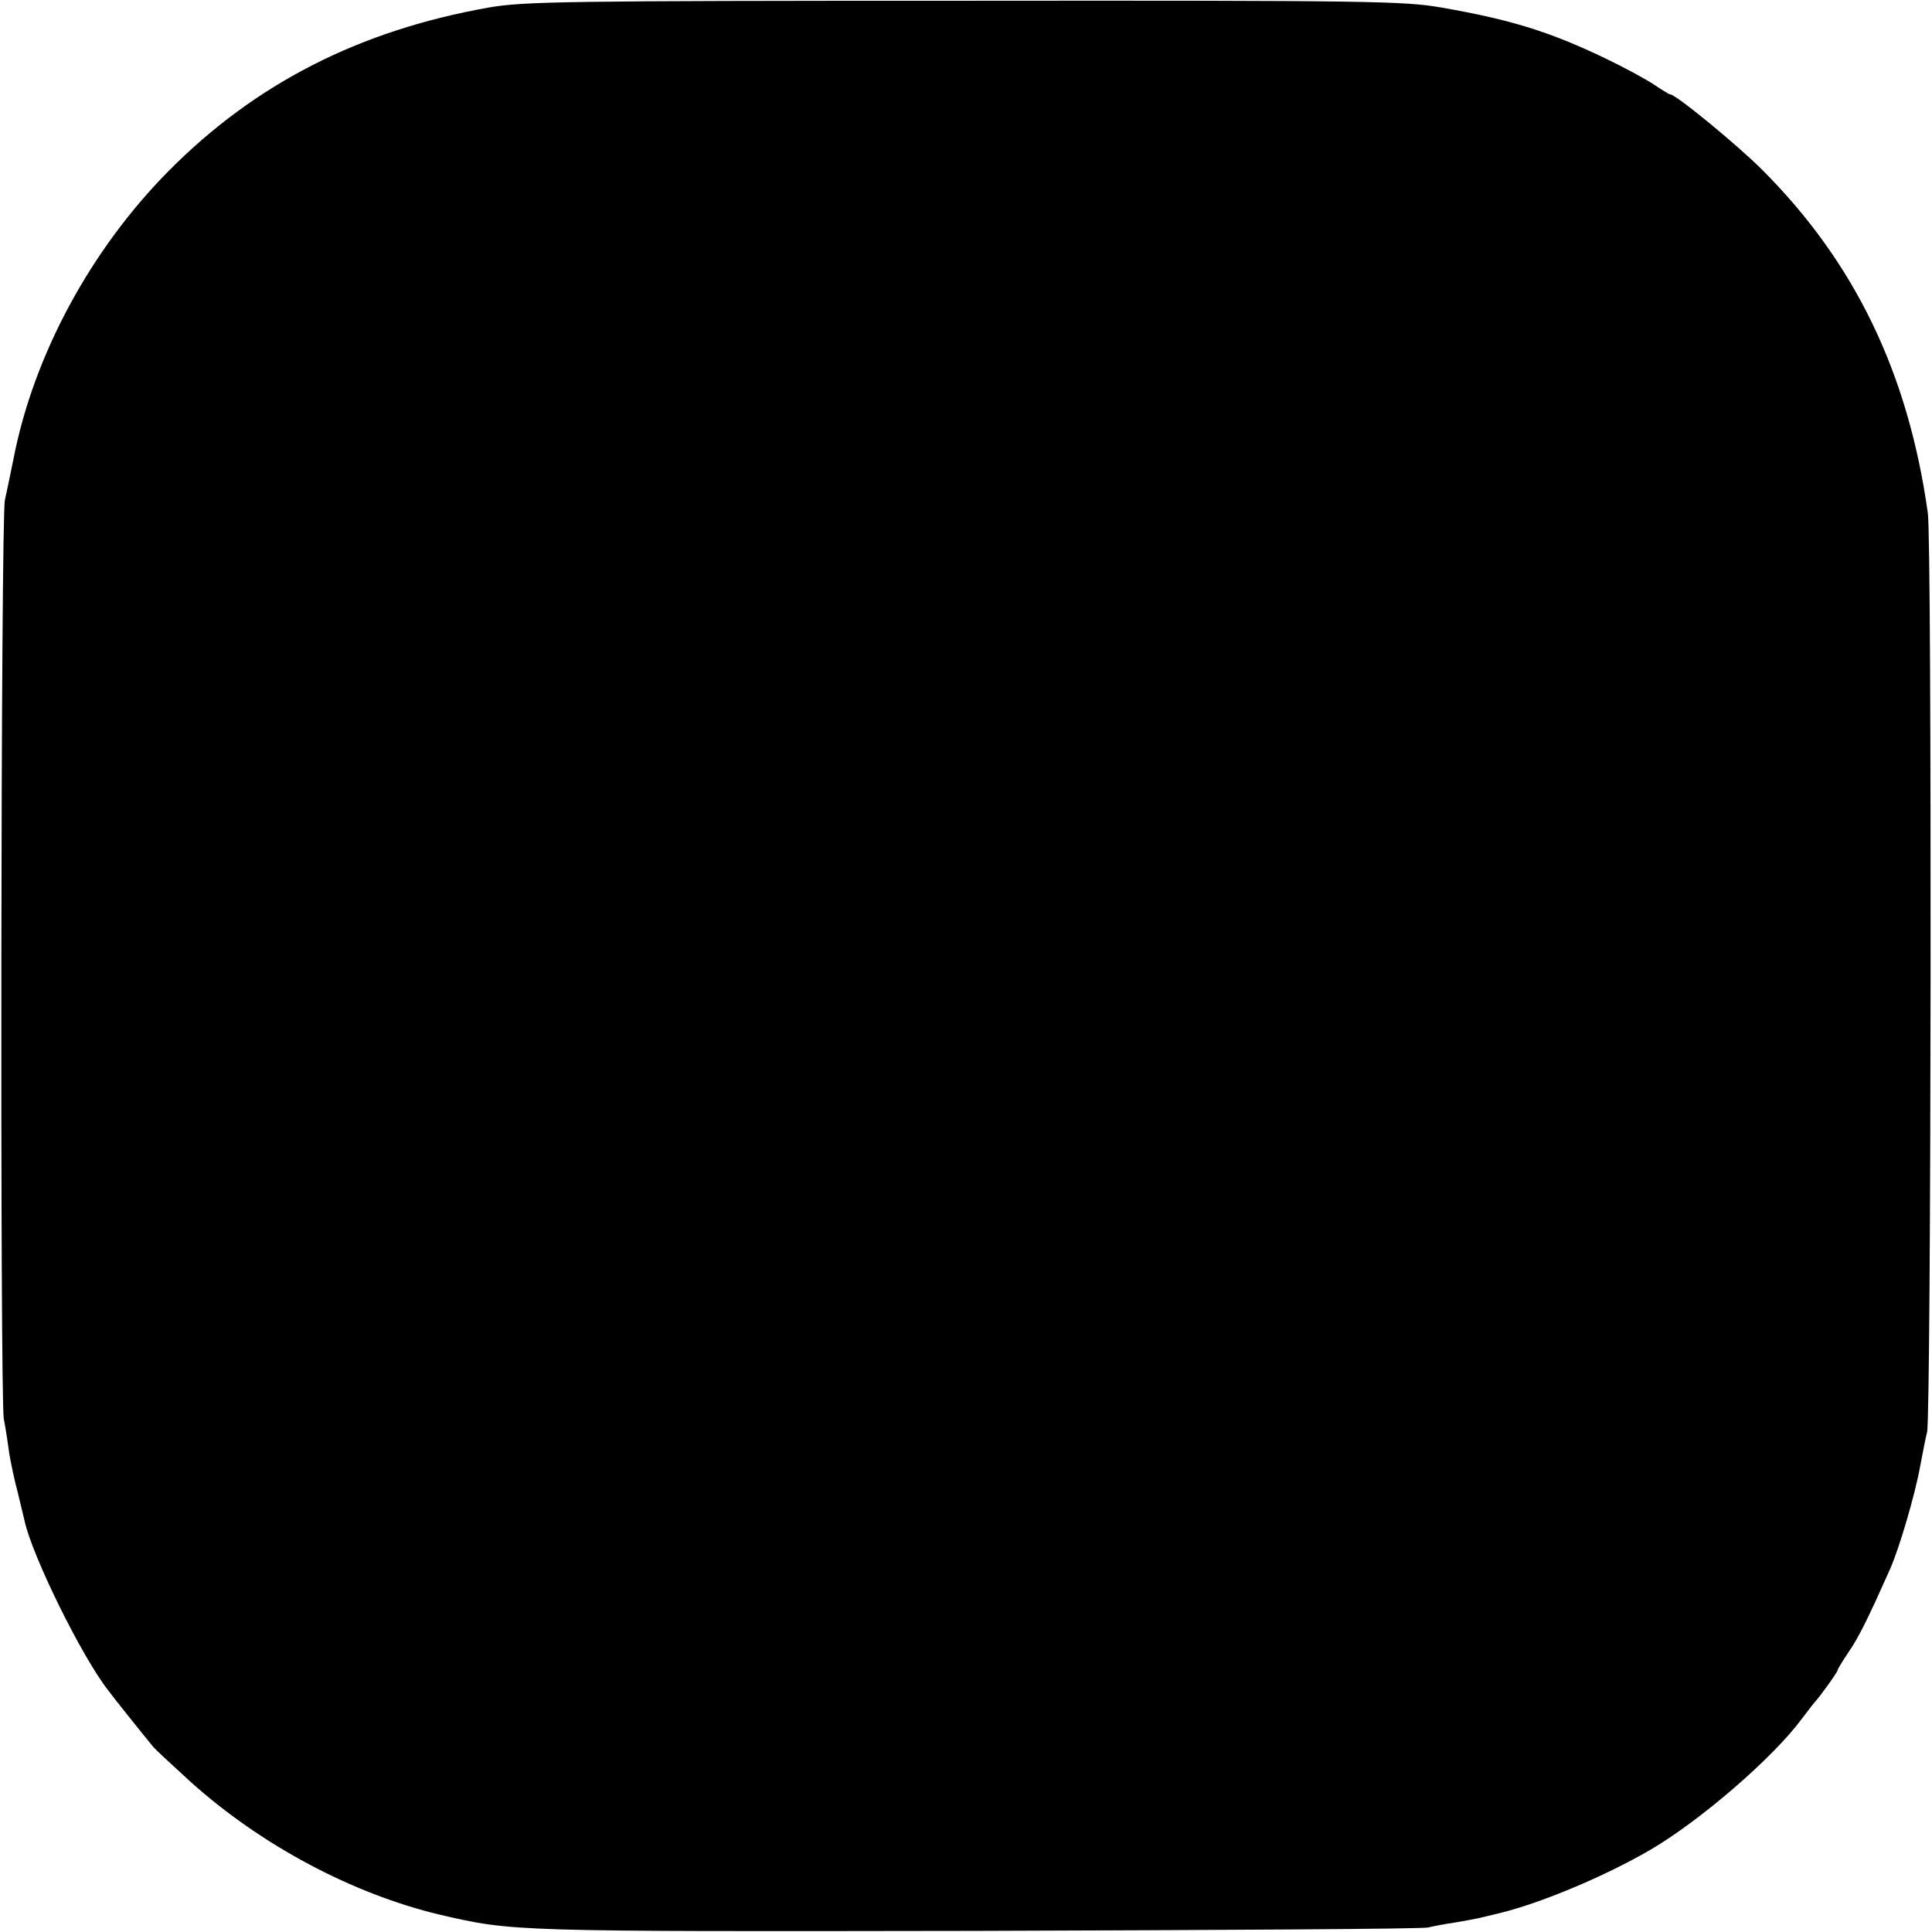
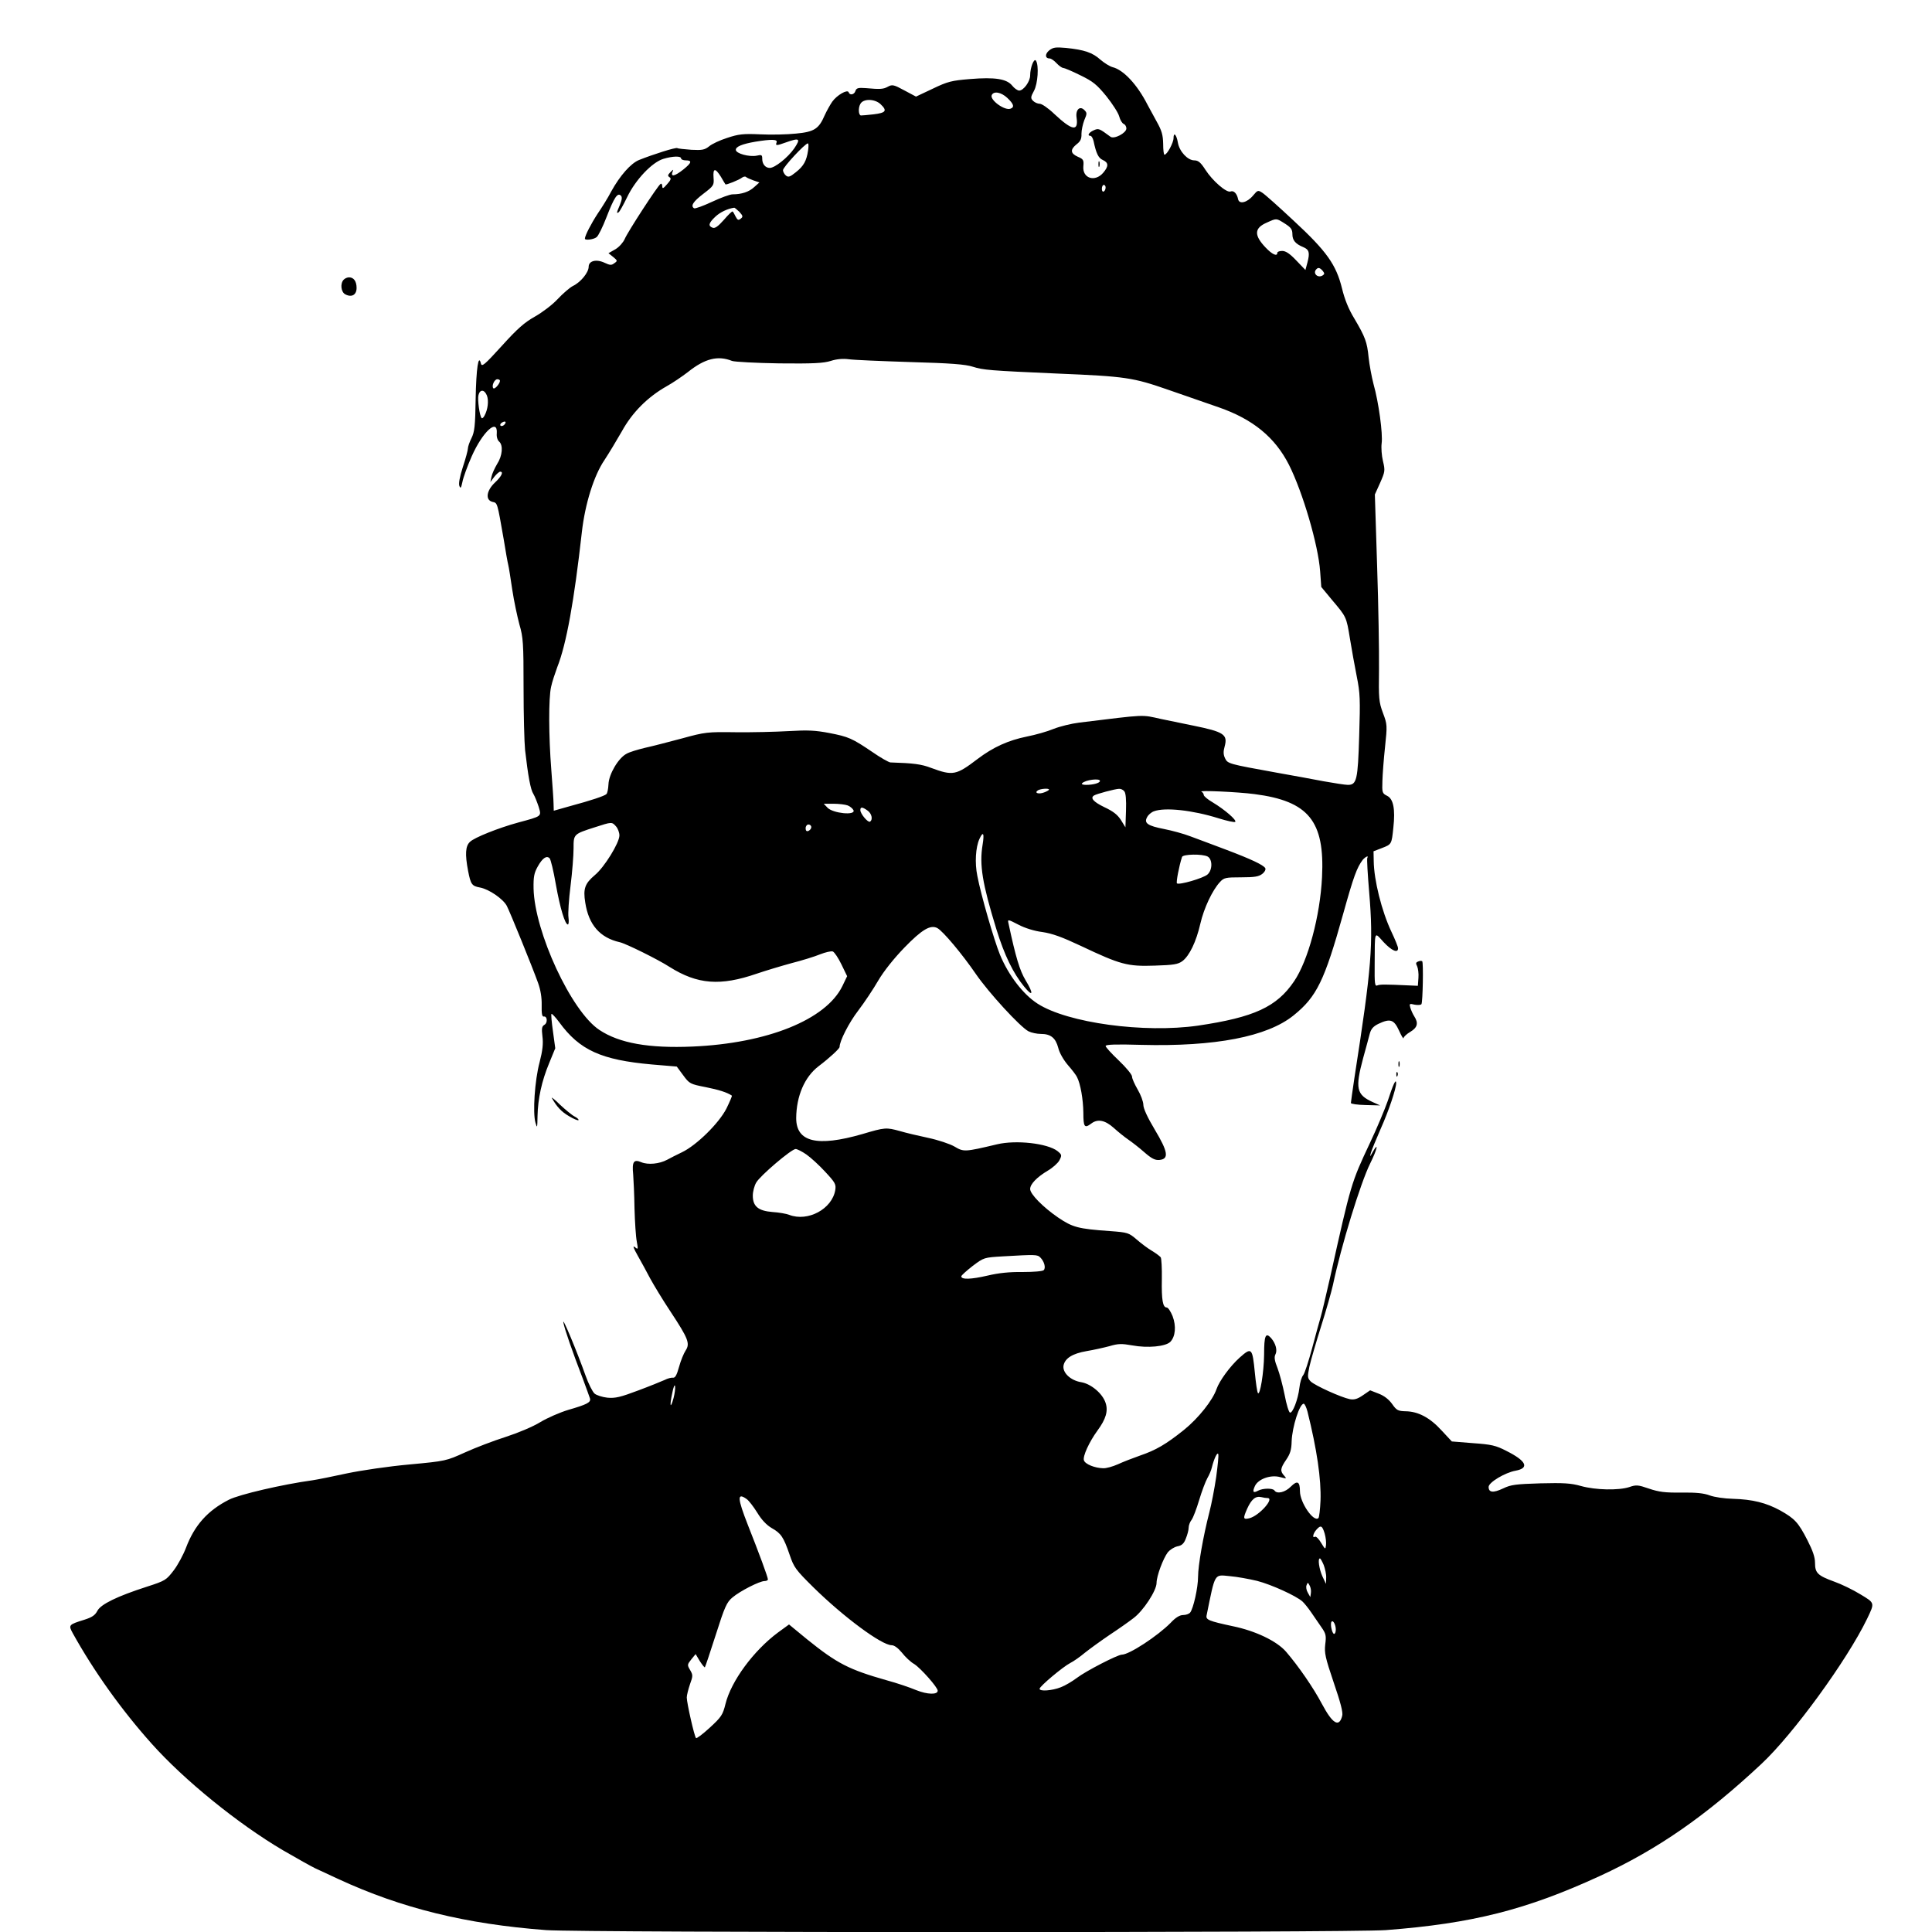
- <svg xmlns="http://www.w3.org/2000/svg" version="1.0" width="512pt" height="512pt" viewBox="0 0 512 512" preserveAspectRatio="xMidYMid meet">
-   <g transform="translate(0,512) scale(0.1,-0.1)" fill="#000000" stroke="none">
-     <path d="M1295 5100 c-344 -61 -619 -202 -848 -433 -207 -209 -358 -489 -411 -762 -9 -44 -19 -93 -23 -110 -11 -45 -13 -2371 -3 -2435 6 -30 12 -73 15 -95 4 -22 13 -67 22 -100 8 -33 16 -67 18 -75 20 -93 152 -361 222 -450 13 -18 102 -129 118 -148 5 -7 51 -49 100 -94 188 -169 430 -297 660 -352 195 -45 184 -45 1425 -43 646 2 1184 5 1195 9 11 3 43 9 70 13 28 5 52 9 55 10 3 0 30 7 60 14 110 26 282 98 404 169 133 78 325 244 401 347 17 22 32 42 35 45 11 11 60 79 60 84 0 3 13 24 29 48 27 39 52 90 110 220 26 60 66 197 80 274 6 33 14 73 18 89 11 45 13 2358 2 2435 -52 372 -194 665 -439 910 -66 66 -229 200 -244 200 -3 0 -22 12 -43 26 -21 14 -78 45 -128 69 -148 71 -251 103 -435 135 -98 17 -184 19 -1265 18 -1066 0 -1168 -2 -1260 -18z" />
+ <svg xmlns="http://www.w3.org/2000/svg" version="1.0" width="1024pt" height="1024pt" viewBox="0 0 1024 1024" preserveAspectRatio="xMidYMid meet">
+   <g transform="translate(0,1024) scale(0.1,-0.1)" fill="#000000" stroke="none">
+     <path d="M5561 9973 c-24 -20 -22 -43 3 -43 7 0 23 -11 36 -25 13 -14 29 -25 35 -25 6 0 47 -17 91 -39 68 -33 87 -49 138 -111 32 -40 63 -88 68 -107 5 -19 16 -37 24 -40 8 -3 14 -14 14 -24 0 -24 -65 -58 -84 -44 -61 45 -63 46 -90 34 -26 -12 -35 -29 -16 -29 5 0 12 -12 16 -27 14 -67 26 -91 49 -101 31 -14 32 -33 2 -68 -44 -51 -111 -29 -105 35 3 32 0 38 -29 50 -40 18 -42 38 -6 67 20 15 26 29 25 55 0 19 7 51 15 72 15 35 15 39 0 54 -24 24 -47 1 -41 -40 11 -76 -23 -70 -118 19 -31 30 -66 54 -77 54 -11 0 -27 7 -35 15 -14 14 -14 20 4 53 21 38 27 135 11 160 -10 17 -31 -36 -31 -78 0 -32 -35 -80 -58 -80 -9 0 -26 12 -37 26 -29 36 -91 46 -224 35 -97 -8 -118 -13 -197 -51 l-89 -42 -62 33 c-55 30 -64 32 -86 20 -25 -14 -41 -15 -119 -8 -40 3 -49 0 -54 -15 -6 -20 -30 -25 -36 -7 -6 17 -62 -15 -87 -50 -11 -16 -29 -48 -40 -72 -31 -72 -55 -88 -152 -97 -46 -5 -132 -7 -190 -4 -91 4 -115 1 -175 -19 -38 -12 -81 -32 -96 -45 -23 -18 -36 -21 -93 -18 -37 3 -71 6 -75 9 -8 5 -125 -32 -203 -63 -44 -18 -101 -83 -147 -166 -17 -33 -50 -86 -72 -118 -34 -52 -68 -117 -68 -133 0 -10 46 -5 62 8 9 6 33 55 53 107 40 103 58 131 76 113 7 -7 6 -21 -5 -48 -19 -44 -19 -48 -7 -40 5 3 25 39 45 80 44 92 132 185 192 203 50 15 94 16 94 2 0 -5 11 -10 25 -10 35 0 31 -13 -14 -49 -44 -35 -67 -40 -57 -13 7 16 6 16 -11 -1 -14 -14 -15 -19 -5 -26 11 -6 8 -15 -12 -37 -21 -24 -25 -26 -26 -11 0 10 -4 16 -9 12 -15 -9 -176 -257 -190 -292 -8 -18 -29 -42 -49 -54 l-37 -21 25 -20 c23 -19 24 -21 6 -33 -15 -12 -23 -11 -51 2 -44 21 -85 11 -85 -21 0 -30 -42 -82 -84 -102 -17 -9 -53 -40 -81 -70 -28 -30 -81 -70 -120 -92 -55 -31 -92 -63 -175 -155 -92 -101 -106 -113 -111 -94 -13 54 -25 -25 -28 -188 -2 -143 -6 -175 -22 -207 -10 -20 -19 -45 -19 -55 0 -9 -12 -54 -27 -99 -17 -53 -23 -88 -18 -100 6 -15 9 -11 16 22 4 22 26 83 49 135 58 131 139 205 133 122 -2 -18 4 -36 12 -43 23 -19 18 -76 -10 -119 -13 -22 -27 -52 -30 -68 l-6 -28 21 28 c12 15 26 27 31 27 19 0 8 -24 -27 -57 -46 -43 -53 -93 -14 -103 27 -6 25 0 60 -200 10 -63 21 -124 24 -135 3 -11 12 -69 21 -130 9 -60 27 -144 38 -185 20 -68 22 -99 22 -335 0 -143 4 -291 8 -330 16 -139 29 -210 44 -233 8 -13 20 -44 28 -68 15 -52 20 -49 -110 -84 -102 -28 -231 -79 -254 -102 -24 -22 -27 -65 -10 -154 14 -72 20 -80 63 -88 48 -9 122 -60 142 -97 18 -35 134 -320 166 -409 13 -36 20 -77 19 -118 -1 -44 2 -61 11 -60 19 4 22 -34 3 -44 -13 -8 -15 -19 -10 -61 5 -38 1 -75 -15 -137 -26 -97 -37 -268 -22 -320 9 -32 10 -30 11 35 2 92 22 185 62 281 l32 78 -12 88 c-7 49 -11 92 -8 94 2 3 21 -17 41 -44 108 -148 222 -200 492 -224 l131 -11 34 -46 c33 -45 37 -47 119 -63 70 -14 114 -28 139 -45 2 -2 -11 -32 -29 -69 -40 -78 -158 -194 -235 -231 -27 -13 -63 -31 -79 -40 -41 -22 -101 -28 -137 -13 -40 17 -50 3 -43 -65 2 -27 6 -108 7 -180 2 -71 7 -150 12 -175 8 -43 7 -44 -10 -30 -13 10 -8 -4 15 -45 19 -33 48 -87 66 -121 18 -33 66 -113 108 -176 95 -144 104 -169 80 -206 -10 -15 -26 -54 -35 -87 -12 -44 -21 -59 -32 -57 -9 1 -29 -4 -44 -12 -16 -7 -79 -33 -141 -56 -93 -35 -121 -42 -163 -38 -27 3 -58 13 -68 22 -11 10 -32 52 -47 94 -47 132 -125 319 -118 282 7 -36 45 -146 104 -300 17 -47 34 -92 37 -102 6 -21 -16 -32 -116 -61 -43 -13 -110 -42 -148 -65 -39 -24 -118 -57 -183 -78 -63 -20 -160 -57 -215 -82 -100 -45 -101 -46 -295 -64 -111 -10 -253 -31 -330 -47 -74 -16 -157 -33 -185 -37 -154 -21 -388 -75 -442 -103 -112 -57 -182 -135 -227 -254 -14 -37 -43 -91 -65 -120 -40 -52 -44 -55 -143 -87 -158 -51 -244 -93 -262 -128 -12 -23 -28 -34 -69 -47 -84 -26 -85 -28 -61 -72 111 -200 257 -405 417 -584 172 -193 459 -426 697 -566 74 -43 151 -86 170 -95 19 -9 76 -35 125 -58 333 -154 674 -238 1100 -270 194 -14 4258 -14 4450 0 459 35 746 108 1135 287 306 141 561 318 856 594 168 157 453 548 560 769 41 86 42 83 -36 130 -39 24 -101 54 -138 67 -88 32 -102 46 -102 99 0 31 -12 65 -40 120 -49 96 -68 115 -144 158 -75 41 -147 59 -251 62 -45 1 -99 9 -123 18 -32 12 -73 16 -150 15 -86 -1 -119 3 -172 21 -58 20 -68 21 -105 8 -56 -18 -178 -16 -256 6 -53 15 -92 17 -215 14 -129 -4 -156 -7 -197 -27 -53 -25 -77 -22 -77 8 0 24 87 76 143 86 75 14 57 52 -49 105 -56 29 -79 34 -177 41 l-112 9 -55 59 c-62 68 -124 100 -190 101 -40 1 -48 5 -71 38 -17 24 -42 44 -71 55 l-46 18 -38 -26 c-29 -20 -46 -25 -69 -21 -46 9 -185 72 -208 94 -17 18 -18 24 -7 78 7 32 35 128 62 214 27 85 55 184 63 220 43 205 146 540 197 643 38 76 47 120 13 60 -15 -27 -15 -27 -9 -3 4 14 27 70 51 125 44 98 83 215 83 245 -1 25 -16 -7 -45 -96 -15 -43 -57 -144 -95 -224 -98 -209 -99 -210 -210 -710 -22 -96 -44 -191 -50 -210 -6 -19 -26 -93 -45 -164 -19 -70 -40 -136 -48 -145 -8 -9 -17 -39 -20 -67 -7 -61 -36 -136 -50 -131 -6 2 -19 44 -28 93 -10 50 -27 114 -38 143 -15 37 -18 57 -12 70 13 23 3 60 -22 89 -29 32 -37 14 -37 -88 -1 -94 -22 -221 -33 -203 -4 6 -11 55 -16 107 -13 133 -17 137 -81 80 -51 -46 -107 -123 -122 -166 -20 -59 -96 -155 -173 -217 -95 -76 -148 -107 -233 -136 -37 -13 -89 -33 -117 -46 -27 -12 -62 -22 -78 -21 -45 1 -96 22 -102 42 -7 21 27 96 72 158 45 61 57 104 43 146 -16 50 -77 101 -129 110 -57 9 -101 51 -94 89 8 38 47 63 123 76 36 6 90 18 120 26 47 14 65 14 122 4 81 -15 176 -6 201 19 27 28 32 83 12 136 -10 25 -24 46 -31 46 -21 0 -28 39 -26 150 1 58 -2 110 -6 116 -4 5 -24 21 -46 34 -21 12 -58 40 -81 60 -42 36 -47 38 -142 45 -170 12 -198 20 -275 72 -80 55 -148 124 -148 151 0 26 36 63 93 97 26 15 54 40 62 55 14 27 13 30 -10 49 -53 41 -219 60 -320 36 -173 -41 -177 -41 -226 -12 -24 14 -87 35 -139 46 -52 11 -120 27 -150 36 -73 20 -79 20 -200 -16 -240 -69 -350 -42 -350 85 1 116 44 218 119 275 58 44 111 93 111 102 0 31 49 128 99 193 32 42 80 114 106 159 30 51 83 117 138 174 94 97 139 123 175 104 30 -16 132 -138 204 -243 68 -99 234 -280 279 -304 16 -8 45 -14 66 -14 52 0 78 -21 92 -74 6 -26 28 -64 51 -91 22 -25 44 -54 48 -63 19 -36 33 -119 34 -189 0 -77 6 -85 42 -58 34 26 73 18 119 -23 23 -21 58 -49 77 -62 19 -13 58 -43 85 -67 39 -34 57 -43 80 -41 52 5 46 43 -24 160 -39 65 -61 113 -61 132 0 17 -14 54 -30 81 -16 28 -30 58 -30 69 0 10 -31 48 -70 85 -38 36 -70 71 -70 77 0 8 56 10 189 6 391 -10 667 43 807 156 123 99 164 184 263 538 56 201 73 246 104 287 14 16 33 25 24 10 -3 -5 2 -87 10 -183 23 -274 13 -396 -78 -981 -10 -69 -19 -129 -19 -135 0 -5 35 -10 78 -11 l77 -2 -40 18 c-86 39 -93 73 -50 233 14 51 30 109 35 129 7 26 19 39 45 52 63 30 83 24 110 -35 13 -29 24 -47 24 -40 1 7 17 22 36 33 38 23 44 46 21 82 -8 12 -17 33 -21 46 -6 21 -5 23 23 16 17 -3 33 -2 36 3 7 11 11 221 4 227 -3 3 -12 3 -21 -1 -13 -5 -14 -10 -6 -25 5 -11 9 -39 7 -62 l-3 -42 -45 2 c-129 6 -156 6 -170 0 -13 -6 -15 9 -14 110 1 186 -3 175 47 120 43 -46 77 -61 77 -33 0 8 -16 47 -35 87 -52 110 -93 275 -94 376 l-1 51 44 17 c52 20 52 20 61 108 11 99 0 153 -33 169 -26 13 -27 17 -25 78 1 36 7 117 14 181 12 114 12 119 -11 180 -22 59 -23 77 -21 232 1 93 -3 339 -10 547 l-12 379 28 62 c26 59 27 65 15 115 -7 29 -10 71 -7 94 7 51 -16 219 -43 314 -10 39 -22 103 -26 141 -8 82 -18 109 -76 207 -30 49 -51 101 -65 159 -31 126 -81 197 -256 359 -78 73 -153 140 -166 148 -23 15 -25 15 -50 -15 -32 -38 -74 -47 -79 -18 -6 29 -23 47 -40 40 -21 -8 -95 56 -133 115 -25 39 -38 50 -59 50 -35 0 -79 47 -87 94 -7 42 -23 59 -23 24 0 -24 -34 -88 -48 -88 -4 0 -7 26 -7 58 -1 46 -7 69 -34 117 -18 33 -40 74 -49 90 -55 108 -128 185 -185 199 -15 4 -44 22 -65 40 -41 37 -84 52 -182 62 -56 5 -68 3 -89 -13z m-222 -252 c34 -32 39 -49 17 -57 -30 -12 -109 45 -100 71 10 24 50 17 83 -14z m-672 -33 c37 -35 29 -46 -37 -54 -33 -4 -63 -6 -67 -6 -13 2 -15 40 -3 61 15 29 76 28 107 -1z m-551 -203 c-7 -18 -1 -18 49 0 73 26 80 21 45 -31 -34 -49 -103 -104 -130 -104 -23 0 -40 20 -40 48 0 21 -3 23 -29 17 -39 -8 -111 11 -111 31 0 17 34 31 104 43 86 14 119 13 112 -4z m167 -42 c-8 -55 -23 -83 -65 -116 -31 -25 -40 -28 -53 -17 -8 7 -15 20 -15 28 0 16 117 142 132 142 4 0 4 -17 1 -37z m-462 -140 c12 -21 23 -39 24 -40 2 -5 74 24 87 35 8 6 18 8 22 4 4 -4 22 -12 39 -18 l32 -11 -28 -25 c-27 -25 -66 -38 -114 -38 -14 0 -63 -18 -110 -40 -47 -22 -89 -37 -94 -34 -20 12 -6 35 49 77 55 42 57 45 54 85 -4 52 9 53 39 5z m2039 -57 c0 -8 -4 -18 -10 -21 -5 -3 -10 3 -10 14 0 12 5 21 10 21 6 0 10 -6 10 -14z m-1941 -129 c19 -21 20 -26 7 -36 -12 -10 -17 -8 -27 11 -6 13 -13 25 -16 27 -2 3 -23 -17 -46 -44 -31 -35 -48 -47 -60 -42 -25 9 -21 25 14 58 25 24 65 43 100 48 3 1 15 -10 28 -22z m2891 -62 c33 -21 40 -31 40 -57 0 -31 16 -51 58 -68 31 -13 35 -30 22 -80 l-11 -41 -48 50 c-34 36 -56 51 -75 51 -14 0 -26 -4 -26 -10 0 -21 -27 -9 -62 28 -62 65 -61 103 6 132 53 24 50 24 96 -5z m201 -251 c10 -13 10 -17 -1 -24 -26 -16 -54 12 -33 33 10 11 19 8 34 -9z m-3131 -477 c14 -5 126 -11 250 -13 179 -2 235 1 273 13 31 10 64 13 95 9 26 -4 173 -10 327 -15 215 -6 292 -12 332 -25 54 -17 85 -20 448 -36 362 -15 400 -21 587 -86 90 -31 210 -73 268 -93 181 -63 298 -159 372 -305 73 -145 155 -425 165 -564 l6 -83 58 -70 c75 -89 75 -87 94 -204 9 -55 25 -145 36 -200 18 -89 19 -122 13 -315 -7 -234 -13 -260 -60 -260 -14 0 -72 9 -128 19 -55 11 -168 31 -251 46 -254 46 -258 47 -272 76 -9 19 -10 35 -2 63 17 63 -4 77 -166 110 -39 8 -115 24 -170 35 -109 24 -74 25 -435 -19 -41 -5 -102 -20 -135 -33 -33 -14 -97 -32 -143 -41 -98 -20 -178 -56 -261 -119 -113 -86 -130 -90 -246 -47 -52 20 -93 25 -216 29 -9 1 -52 25 -95 55 -108 73 -126 81 -229 101 -74 14 -113 16 -215 10 -69 -4 -195 -7 -281 -6 -151 2 -161 1 -285 -33 -71 -19 -160 -42 -197 -50 -37 -9 -81 -22 -96 -31 -43 -22 -94 -108 -96 -162 -1 -24 -6 -48 -11 -52 -11 -10 -79 -33 -194 -64 l-85 -24 -1 36 c0 20 -6 101 -12 181 -14 178 -15 380 -1 440 5 25 21 72 33 105 48 121 89 349 130 715 17 150 64 300 120 382 23 35 64 103 92 152 55 100 136 181 236 238 33 18 84 53 114 76 90 72 159 89 234 59z m-1230 -105 c0 -15 -28 -47 -35 -40 -11 11 5 48 21 48 8 0 14 -4 14 -8z m-69 -79 c10 -27 5 -73 -13 -106 -5 -10 -12 -16 -15 -13 -11 10 -23 99 -17 122 8 32 32 30 45 -3z m91 -155 c-6 -6 -15 -8 -19 -4 -4 4 -1 11 7 16 19 12 27 3 12 -12z m3158 -1887 c0 -11 -35 -21 -74 -21 -18 0 -26 4 -20 9 18 18 94 27 94 12z m-270 -46 c0 -3 -12 -10 -26 -15 -29 -11 -54 -3 -33 11 15 9 59 12 59 4z m399 -9 c8 -9 11 -46 9 -103 l-3 -88 -24 39 c-18 28 -41 46 -88 68 -58 28 -76 49 -54 62 12 8 113 35 132 35 9 1 22 -5 28 -13z m691 -15 c286 -37 372 -143 357 -440 -10 -206 -74 -443 -148 -552 -92 -136 -212 -191 -509 -235 -285 -41 -691 14 -850 116 -77 49 -155 151 -200 260 -31 76 -101 317 -120 418 -14 68 -9 151 11 195 20 44 27 31 17 -30 -18 -108 -1 -207 73 -448 43 -139 89 -233 147 -304 47 -58 52 -39 8 33 -31 52 -52 120 -91 303 -5 21 -3 21 53 -8 34 -18 85 -34 127 -39 53 -8 103 -26 205 -74 209 -99 246 -109 390 -104 101 3 124 7 147 24 37 28 73 102 95 198 19 83 64 178 104 221 21 23 30 25 112 25 72 0 94 4 112 18 14 11 20 24 16 31 -11 17 -74 47 -209 98 -67 25 -151 57 -187 70 -36 14 -99 31 -140 39 -87 17 -108 31 -90 63 6 12 22 26 36 31 58 22 205 6 342 -37 45 -14 86 -23 89 -19 9 9 -56 65 -119 103 -26 15 -48 33 -48 40 0 6 -6 14 -12 17 -18 8 191 -1 282 -13z m-2157 -60 c13 -5 27 -17 31 -26 10 -28 -107 -16 -137 13 l-21 22 51 0 c28 0 63 -4 76 -9z m105 -27 c22 -15 30 -48 13 -59 -11 -6 -51 42 -51 61 0 18 10 18 38 -2z m-1333 -84 c10 -11 18 -33 18 -48 0 -39 -80 -169 -130 -210 -53 -45 -63 -72 -51 -146 18 -117 77 -186 183 -210 32 -7 204 -92 264 -131 148 -93 269 -102 461 -36 47 16 130 41 185 56 55 14 123 35 152 47 28 11 58 18 67 15 9 -4 29 -34 46 -69 l30 -62 -25 -52 c-87 -179 -399 -304 -795 -321 -231 -10 -388 18 -493 88 -149 98 -344 520 -349 750 -1 62 3 82 22 116 25 45 47 60 63 44 6 -6 21 -68 33 -138 23 -129 49 -213 64 -213 4 0 6 17 3 38 -3 20 2 96 11 167 9 72 16 161 16 198 0 76 -1 76 115 113 87 28 88 29 110 4z m1035 -4 c0 -8 -7 -16 -15 -20 -10 -4 -15 1 -15 14 0 11 7 20 15 20 8 0 15 -6 15 -14z m2101 -156 c26 -15 26 -71 -1 -95 -23 -20 -151 -57 -162 -47 -5 6 11 91 27 140 5 15 108 17 136 2z m-2127 -1579 c23 -16 69 -58 100 -92 53 -57 58 -66 53 -97 -17 -100 -145 -169 -244 -131 -15 6 -55 13 -88 15 -76 6 -105 30 -105 87 0 21 8 52 18 69 20 36 187 178 209 178 8 0 34 -13 57 -29z m1240 -546 c21 -21 30 -55 18 -67 -6 -6 -53 -10 -112 -10 -70 1 -127 -5 -186 -19 -86 -20 -139 -22 -139 -4 0 5 27 29 60 55 60 45 60 45 160 51 174 10 183 10 199 -6z m-1944 -745 c-17 -62 -22 -43 -7 26 6 32 13 49 15 37 2 -12 -2 -40 -8 -63z m3360 -72 c50 -200 73 -359 69 -471 -2 -47 -7 -89 -11 -93 -25 -24 -98 82 -98 142 0 52 -14 59 -48 25 -30 -31 -74 -41 -87 -21 -8 13 -61 13 -87 -1 -26 -14 -31 -7 -17 24 17 38 84 62 134 48 35 -9 36 -9 21 8 -22 24 -20 39 11 84 21 31 28 52 29 98 3 77 42 199 64 199 5 0 14 -19 20 -42z m-484 -347 c-9 -61 -25 -144 -36 -186 -33 -128 -60 -283 -60 -342 0 -58 -25 -169 -42 -190 -6 -7 -22 -13 -37 -13 -18 0 -40 -13 -66 -41 -69 -70 -220 -169 -259 -169 -22 0 -191 -87 -238 -123 -24 -18 -62 -41 -86 -50 -46 -18 -112 -23 -112 -8 0 13 124 117 163 137 18 9 52 33 77 54 25 20 83 62 130 94 47 31 104 71 127 89 53 39 123 147 123 187 0 37 35 130 60 163 11 13 33 27 50 31 23 4 35 14 45 41 8 19 15 45 15 57 0 13 7 32 16 43 8 11 26 58 40 105 14 47 34 99 43 115 10 17 21 43 24 57 12 48 29 83 34 71 3 -7 -3 -62 -11 -122z m-2489 -116 c12 -8 37 -41 57 -73 23 -38 49 -65 76 -81 50 -28 63 -48 95 -141 23 -68 32 -80 127 -174 160 -157 361 -306 414 -306 14 0 34 -15 54 -39 17 -22 46 -50 66 -61 34 -22 124 -123 124 -141 0 -22 -54 -21 -114 3 -33 14 -104 38 -156 52 -201 57 -263 89 -422 217 l-96 79 -59 -43 c-129 -96 -248 -257 -278 -379 -14 -57 -22 -69 -83 -125 -37 -34 -70 -59 -73 -55 -9 9 -49 187 -49 215 0 12 8 43 17 70 16 44 16 49 1 75 -16 27 -16 29 6 57 l23 28 22 -37 c13 -20 25 -35 27 -33 2 2 28 79 58 173 47 148 58 172 88 197 40 34 144 87 170 87 10 0 18 4 18 9 0 12 -47 139 -106 288 -56 143 -58 174 -7 138z m2761 5 c39 0 -44 -94 -96 -107 -33 -8 -35 -2 -12 50 23 51 45 69 75 62 11 -3 26 -5 33 -5z m303 -188 c6 -21 9 -49 7 -62 -3 -24 -4 -23 -26 13 -12 21 -27 35 -32 32 -16 -10 -11 17 7 37 23 26 31 23 44 -20z m-5 -167 c7 -19 14 -49 13 -67 l-1 -33 -19 40 c-17 38 -26 95 -13 95 3 0 12 -16 20 -35z m-353 -84 c77 -20 206 -79 240 -109 10 -9 31 -35 46 -57 15 -22 40 -58 55 -80 24 -34 26 -45 20 -91 -5 -45 0 -69 45 -202 36 -105 50 -158 45 -176 -16 -64 -51 -43 -107 62 -46 87 -124 200 -191 278 -49 56 -161 110 -283 135 -126 27 -142 34 -138 56 47 231 39 217 124 209 37 -3 102 -15 144 -25z m285 -64 l-3 -22 -13 23 c-8 13 -11 31 -7 40 6 16 7 16 16 -1 6 -10 9 -28 7 -40z m132 -194 c0 -13 -4 -23 -9 -23 -10 0 -22 51 -14 64 8 12 23 -15 23 -41z" />
+     <path d="M5822 9370 c0 -14 2 -19 5 -12 2 6 2 18 0 25 -3 6 -5 1 -5 -13z" />
+     <path d="M1822 8758 c-20 -20 -15 -66 8 -78 34 -18 60 -3 60 34 0 35 -15 56 -40 56 -9 0 -21 -5 -28 -12z" />
+     <path d="M7412 4600 c0 -14 2 -19 5 -12 2 6 2 18 0 25 -3 6 -5 1 -5 -13z" />
+     <path d="M7401 4544 c0 -11 3 -14 6 -6 3 7 2 16 -1 19 -3 4 -6 -2 -5 -13z" />
+     <path d="M2925 4420 c26 -46 51 -73 91 -96 25 -15 47 -24 50 -21 3 3 -6 12 -20 19 -14 7 -49 36 -78 63 -28 28 -48 43 -43 35z" />
  </g>
</svg>
